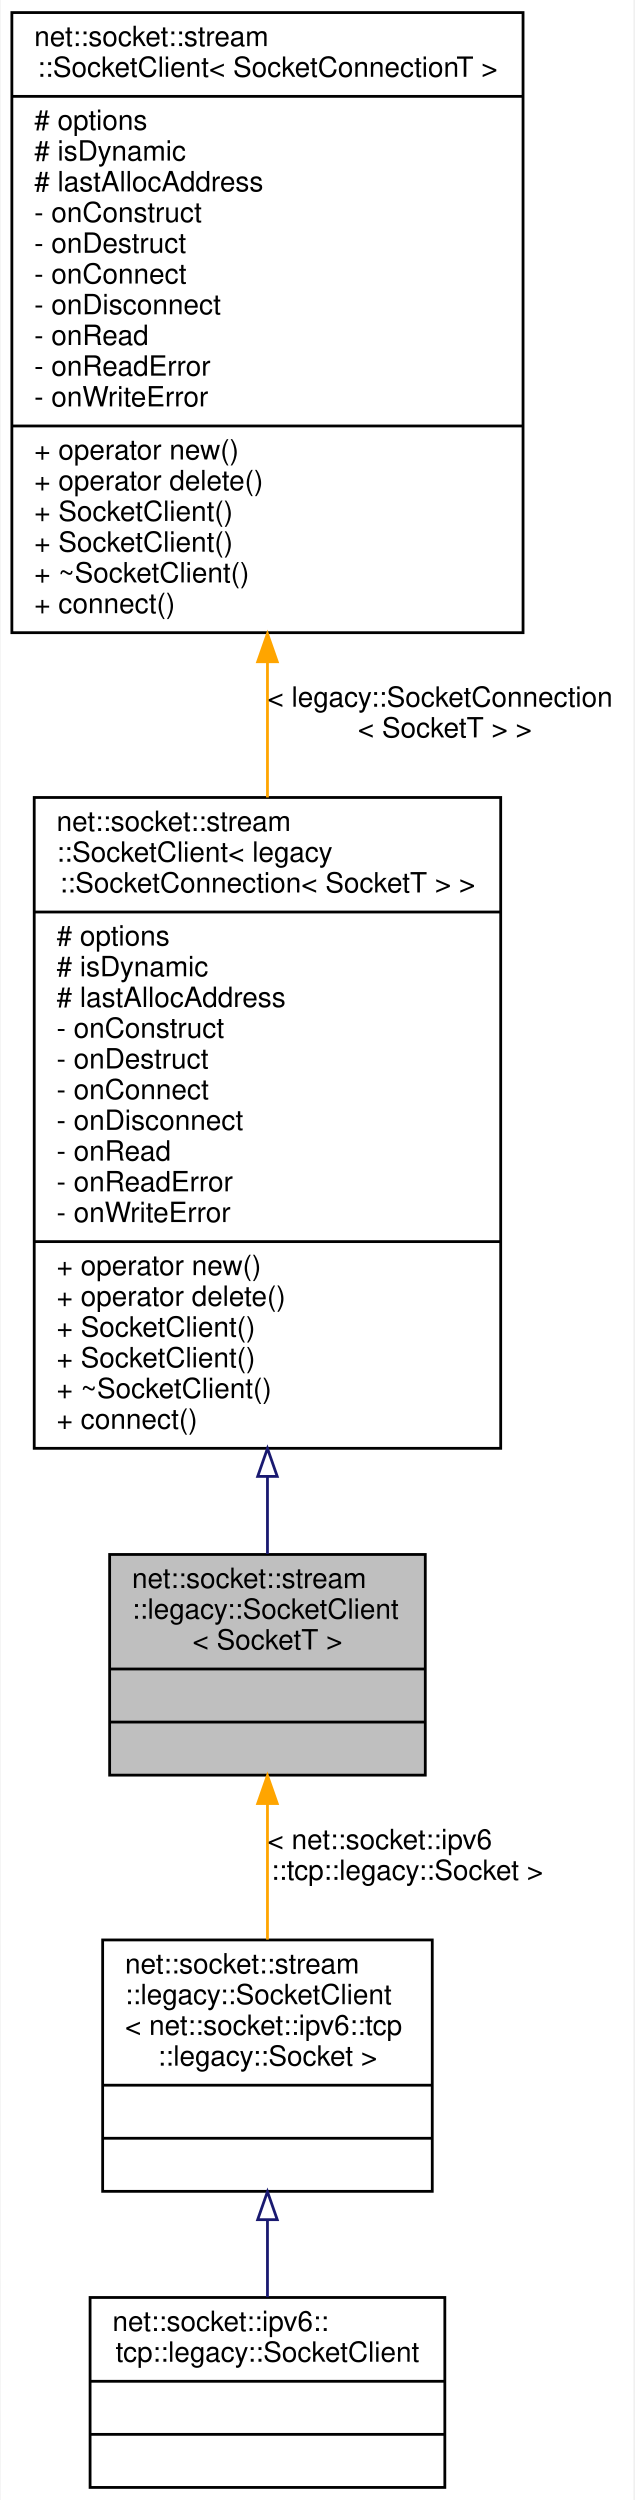
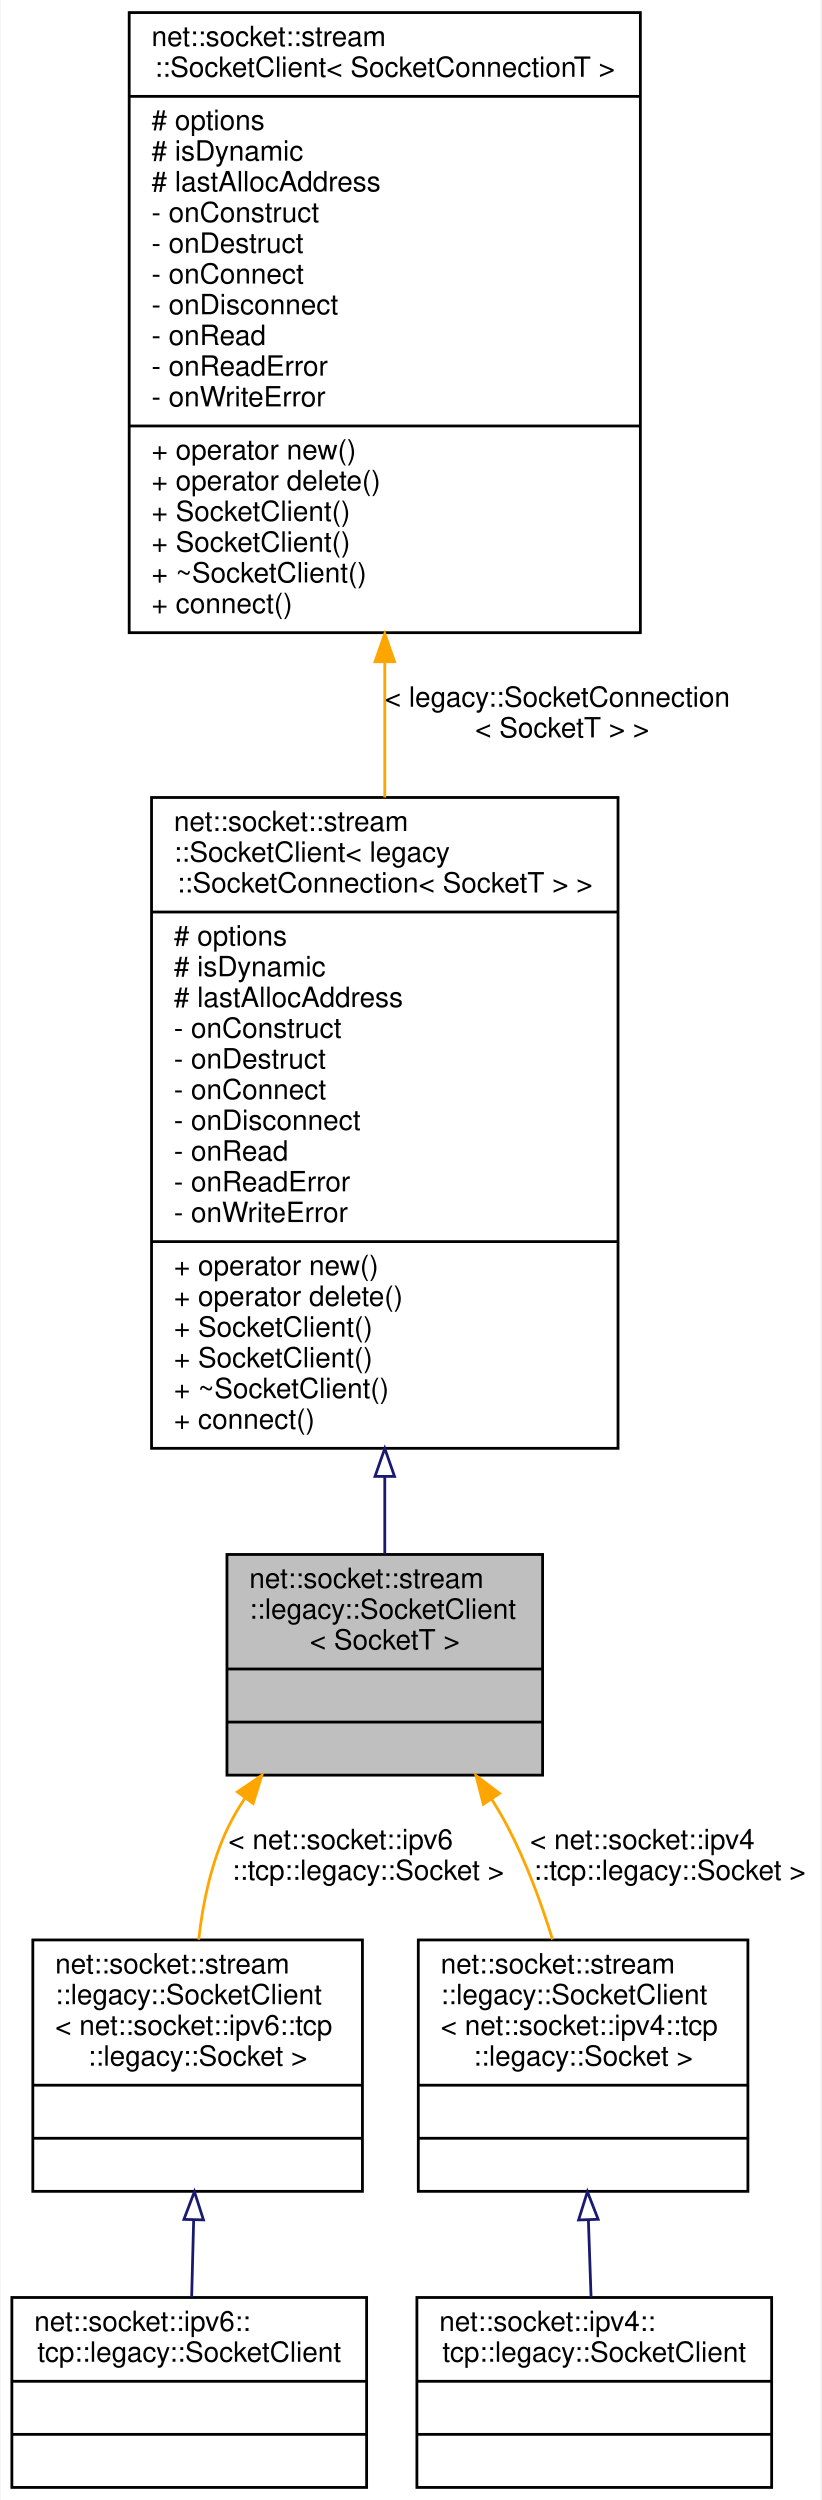
- <svg xmlns="http://www.w3.org/2000/svg" xmlns:xlink="http://www.w3.org/1999/xlink" width="227pt" height="895pt" viewBox="0.00 0.00 226.50 895.00">
+ <svg xmlns="http://www.w3.org/2000/svg" xmlns:xlink="http://www.w3.org/1999/xlink" width="294pt" height="895pt" viewBox="0.00 0.00 293.50 895.00">
  <g id="graph0" class="graph" transform="scale(1 1) rotate(0) translate(4 891)">
-     <polygon fill="white" stroke="transparent" points="-4,4 -4,-891 222.5,-891 222.5,4 -4,4" />
+     <polygon fill="white" stroke="transparent" points="-4,4 -4,-891 289.5,-891 289.5,4 -4,4" />
    <g id="node1" class="node">
      <g id="a_node1">
        <a xlink:title=" ">
-           <polygon fill="#bfbfbf" stroke="black" points="35,-255.5 35,-334.5 148,-334.5 148,-255.5 35,-255.5" />
-           <text text-anchor="start" x="43" y="-322.5" font-family="Helvetica,sans-Serif" font-size="10.00">net::socket::stream</text>
-           <text text-anchor="start" x="43" y="-311.5" font-family="Helvetica,sans-Serif" font-size="10.00">::legacy::SocketClient</text>
-           <text text-anchor="middle" x="91.5" y="-300.5" font-family="Helvetica,sans-Serif" font-size="10.00">&lt; SocketT &gt;</text>
-           <polyline fill="none" stroke="black" points="35,-293.5 148,-293.5 " />
-           <text text-anchor="middle" x="91.5" y="-281.5" font-family="Helvetica,sans-Serif" font-size="10.00"> </text>
-           <polyline fill="none" stroke="black" points="35,-274.5 148,-274.5 " />
-           <text text-anchor="middle" x="91.5" y="-262.5" font-family="Helvetica,sans-Serif" font-size="10.00"> </text>
+           <polygon fill="#bfbfbf" stroke="black" points="77,-255.5 77,-334.5 190,-334.5 190,-255.5 77,-255.5" />
+           <text text-anchor="start" x="85" y="-322.5" font-family="Helvetica,sans-Serif" font-size="10.00">net::socket::stream</text>
+           <text text-anchor="start" x="85" y="-311.5" font-family="Helvetica,sans-Serif" font-size="10.00">::legacy::SocketClient</text>
+           <text text-anchor="middle" x="133.5" y="-300.5" font-family="Helvetica,sans-Serif" font-size="10.00">&lt; SocketT &gt;</text>
+           <polyline fill="none" stroke="black" points="77,-293.5 190,-293.5 " />
+           <text text-anchor="middle" x="133.5" y="-281.5" font-family="Helvetica,sans-Serif" font-size="10.00"> </text>
+           <polyline fill="none" stroke="black" points="77,-274.5 190,-274.5 " />
+           <text text-anchor="middle" x="133.5" y="-262.5" font-family="Helvetica,sans-Serif" font-size="10.00"> </text>
        </a>
      </g>
    </g>
    <g id="node4" class="node">
      <g id="a_node4">
        <a xlink:href="classnet_1_1socket_1_1stream_1_1legacy_1_1_socket_client.html" target="_top" xlink:title=" ">
-           <polygon fill="white" stroke="black" points="32.5,-106.5 32.5,-196.5 150.5,-196.5 150.5,-106.5 32.5,-106.5" />
-           <text text-anchor="start" x="40.5" y="-184.5" font-family="Helvetica,sans-Serif" font-size="10.00">net::socket::stream</text>
-           <text text-anchor="start" x="40.5" y="-173.5" font-family="Helvetica,sans-Serif" font-size="10.00">::legacy::SocketClient</text>
-           <text text-anchor="start" x="40.5" y="-162.5" font-family="Helvetica,sans-Serif" font-size="10.00">&lt; net::socket::ipv6::tcp</text>
-           <text text-anchor="middle" x="91.5" y="-151.5" font-family="Helvetica,sans-Serif" font-size="10.00">::legacy::Socket &gt;</text>
-           <polyline fill="none" stroke="black" points="32.5,-144.5 150.5,-144.5 " />
-           <text text-anchor="middle" x="91.5" y="-132.5" font-family="Helvetica,sans-Serif" font-size="10.00"> </text>
-           <polyline fill="none" stroke="black" points="32.5,-125.5 150.5,-125.5 " />
-           <text text-anchor="middle" x="91.5" y="-113.5" font-family="Helvetica,sans-Serif" font-size="10.00"> </text>
+           <polygon fill="white" stroke="black" points="7.5,-106.5 7.5,-196.5 125.5,-196.5 125.5,-106.5 7.5,-106.5" />
+           <text text-anchor="start" x="15.5" y="-184.5" font-family="Helvetica,sans-Serif" font-size="10.00">net::socket::stream</text>
+           <text text-anchor="start" x="15.5" y="-173.5" font-family="Helvetica,sans-Serif" font-size="10.00">::legacy::SocketClient</text>
+           <text text-anchor="start" x="15.5" y="-162.5" font-family="Helvetica,sans-Serif" font-size="10.00">&lt; net::socket::ipv6::tcp</text>
+           <text text-anchor="middle" x="66.5" y="-151.5" font-family="Helvetica,sans-Serif" font-size="10.00">::legacy::Socket &gt;</text>
+           <polyline fill="none" stroke="black" points="7.5,-144.5 125.5,-144.5 " />
+           <text text-anchor="middle" x="66.5" y="-132.5" font-family="Helvetica,sans-Serif" font-size="10.00"> </text>
+           <polyline fill="none" stroke="black" points="7.5,-125.5 125.5,-125.5 " />
+           <text text-anchor="middle" x="66.5" y="-113.5" font-family="Helvetica,sans-Serif" font-size="10.00"> </text>
        </a>
      </g>
    </g>
    <g id="edge3" class="edge">
-       <path fill="none" stroke="orange" d="M91.5,-245.23C91.5,-229.45 91.5,-212.04 91.5,-196.62" />
-       <polygon fill="orange" stroke="orange" points="88,-245.33 91.5,-255.33 95,-245.33 88,-245.33" />
-       <text text-anchor="start" x="91.5" y="-229" font-family="Helvetica,sans-Serif" font-size="10.00"> &lt; net::socket::ipv6</text>
-       <text text-anchor="middle" x="141.5" y="-218" font-family="Helvetica,sans-Serif" font-size="10.00">::tcp::legacy::Socket &gt;</text>
+       <path fill="none" stroke="orange" d="M83.51,-247.36C81.26,-244.01 79.23,-240.55 77.5,-237 71.48,-224.63 68.38,-210.1 66.88,-196.6" />
+       <polygon fill="orange" stroke="orange" points="80.74,-249.5 89.51,-255.46 86.37,-245.34 80.74,-249.5" />
+       <text text-anchor="start" x="77.5" y="-229" font-family="Helvetica,sans-Serif" font-size="10.00"> &lt; net::socket::ipv6</text>
+       <text text-anchor="middle" x="127.5" y="-218" font-family="Helvetica,sans-Serif" font-size="10.00">::tcp::legacy::Socket &gt;</text>
+     </g>
+     <g id="node6" class="node">
+       <g id="a_node6">
+         <a xlink:href="classnet_1_1socket_1_1stream_1_1legacy_1_1_socket_client.html" target="_top" xlink:title=" ">
+           <polygon fill="white" stroke="black" points="145.5,-106.5 145.5,-196.5 263.5,-196.5 263.5,-106.5 145.5,-106.5" />
+           <text text-anchor="start" x="153.5" y="-184.5" font-family="Helvetica,sans-Serif" font-size="10.00">net::socket::stream</text>
+           <text text-anchor="start" x="153.5" y="-173.5" font-family="Helvetica,sans-Serif" font-size="10.00">::legacy::SocketClient</text>
+           <text text-anchor="start" x="153.5" y="-162.5" font-family="Helvetica,sans-Serif" font-size="10.00">&lt; net::socket::ipv4::tcp</text>
+           <text text-anchor="middle" x="204.5" y="-151.5" font-family="Helvetica,sans-Serif" font-size="10.00">::legacy::Socket &gt;</text>
+           <polyline fill="none" stroke="black" points="145.5,-144.5 263.5,-144.5 " />
+           <text text-anchor="middle" x="204.5" y="-132.5" font-family="Helvetica,sans-Serif" font-size="10.00"> </text>
+           <polyline fill="none" stroke="black" points="145.5,-125.5 263.5,-125.5 " />
+           <text text-anchor="middle" x="204.5" y="-113.5" font-family="Helvetica,sans-Serif" font-size="10.00"> </text>
+         </a>
+       </g>
+     </g>
+     <g id="edge5" class="edge">
+       <path fill="none" stroke="orange" d="M171.81,-246.85C173.85,-243.59 175.77,-240.29 177.5,-237 184.08,-224.45 189.42,-210.01 193.56,-196.66" />
+       <polygon fill="orange" stroke="orange" points="168.78,-245.08 166.15,-255.34 174.6,-248.96 168.78,-245.08" />
+       <text text-anchor="start" x="185.5" y="-229" font-family="Helvetica,sans-Serif" font-size="10.00"> &lt; net::socket::ipv4</text>
+       <text text-anchor="middle" x="235.5" y="-218" font-family="Helvetica,sans-Serif" font-size="10.00">::tcp::legacy::Socket &gt;</text>
    </g>
    <g id="node2" class="node">
      <g id="a_node2">
        <a xlink:href="classnet_1_1socket_1_1stream_1_1_socket_client.html" target="_top" xlink:title=" ">
-           <polygon fill="white" stroke="black" points="8,-372.5 8,-605.5 175,-605.5 175,-372.5 8,-372.5" />
-           <text text-anchor="start" x="16" y="-593.5" font-family="Helvetica,sans-Serif" font-size="10.00">net::socket::stream</text>
-           <text text-anchor="start" x="16" y="-582.5" font-family="Helvetica,sans-Serif" font-size="10.00">::SocketClient&lt; legacy</text>
-           <text text-anchor="middle" x="91.5" y="-571.5" font-family="Helvetica,sans-Serif" font-size="10.00">::SocketConnection&lt; SocketT &gt; &gt;</text>
-           <polyline fill="none" stroke="black" points="8,-564.5 175,-564.5 " />
-           <text text-anchor="start" x="16" y="-552.5" font-family="Helvetica,sans-Serif" font-size="10.00"># options</text>
-           <text text-anchor="start" x="16" y="-541.5" font-family="Helvetica,sans-Serif" font-size="10.00"># isDynamic</text>
-           <text text-anchor="start" x="16" y="-530.5" font-family="Helvetica,sans-Serif" font-size="10.00"># lastAllocAddress</text>
-           <text text-anchor="start" x="16" y="-519.5" font-family="Helvetica,sans-Serif" font-size="10.00">- onConstruct</text>
-           <text text-anchor="start" x="16" y="-508.5" font-family="Helvetica,sans-Serif" font-size="10.00">- onDestruct</text>
-           <text text-anchor="start" x="16" y="-497.5" font-family="Helvetica,sans-Serif" font-size="10.00">- onConnect</text>
-           <text text-anchor="start" x="16" y="-486.5" font-family="Helvetica,sans-Serif" font-size="10.00">- onDisconnect</text>
-           <text text-anchor="start" x="16" y="-475.5" font-family="Helvetica,sans-Serif" font-size="10.00">- onRead</text>
-           <text text-anchor="start" x="16" y="-464.5" font-family="Helvetica,sans-Serif" font-size="10.00">- onReadError</text>
-           <text text-anchor="start" x="16" y="-453.5" font-family="Helvetica,sans-Serif" font-size="10.00">- onWriteError</text>
-           <polyline fill="none" stroke="black" points="8,-446.5 175,-446.5 " />
-           <text text-anchor="start" x="16" y="-434.5" font-family="Helvetica,sans-Serif" font-size="10.00">+ operator new()</text>
-           <text text-anchor="start" x="16" y="-423.5" font-family="Helvetica,sans-Serif" font-size="10.00">+ operator delete()</text>
-           <text text-anchor="start" x="16" y="-412.5" font-family="Helvetica,sans-Serif" font-size="10.00">+ SocketClient()</text>
-           <text text-anchor="start" x="16" y="-401.5" font-family="Helvetica,sans-Serif" font-size="10.00">+ SocketClient()</text>
-           <text text-anchor="start" x="16" y="-390.5" font-family="Helvetica,sans-Serif" font-size="10.00">+ ~SocketClient()</text>
-           <text text-anchor="start" x="16" y="-379.5" font-family="Helvetica,sans-Serif" font-size="10.00">+ connect()</text>
+           <polygon fill="white" stroke="black" points="50,-372.5 50,-605.5 217,-605.5 217,-372.5 50,-372.5" />
+           <text text-anchor="start" x="58" y="-593.5" font-family="Helvetica,sans-Serif" font-size="10.00">net::socket::stream</text>
+           <text text-anchor="start" x="58" y="-582.5" font-family="Helvetica,sans-Serif" font-size="10.00">::SocketClient&lt; legacy</text>
+           <text text-anchor="middle" x="133.5" y="-571.5" font-family="Helvetica,sans-Serif" font-size="10.00">::SocketConnection&lt; SocketT &gt; &gt;</text>
+           <polyline fill="none" stroke="black" points="50,-564.5 217,-564.5 " />
+           <text text-anchor="start" x="58" y="-552.5" font-family="Helvetica,sans-Serif" font-size="10.00"># options</text>
+           <text text-anchor="start" x="58" y="-541.5" font-family="Helvetica,sans-Serif" font-size="10.00"># isDynamic</text>
+           <text text-anchor="start" x="58" y="-530.5" font-family="Helvetica,sans-Serif" font-size="10.00"># lastAllocAddress</text>
+           <text text-anchor="start" x="58" y="-519.5" font-family="Helvetica,sans-Serif" font-size="10.00">- onConstruct</text>
+           <text text-anchor="start" x="58" y="-508.5" font-family="Helvetica,sans-Serif" font-size="10.00">- onDestruct</text>
+           <text text-anchor="start" x="58" y="-497.5" font-family="Helvetica,sans-Serif" font-size="10.00">- onConnect</text>
+           <text text-anchor="start" x="58" y="-486.5" font-family="Helvetica,sans-Serif" font-size="10.00">- onDisconnect</text>
+           <text text-anchor="start" x="58" y="-475.5" font-family="Helvetica,sans-Serif" font-size="10.00">- onRead</text>
+           <text text-anchor="start" x="58" y="-464.5" font-family="Helvetica,sans-Serif" font-size="10.00">- onReadError</text>
+           <text text-anchor="start" x="58" y="-453.5" font-family="Helvetica,sans-Serif" font-size="10.00">- onWriteError</text>
+           <polyline fill="none" stroke="black" points="50,-446.5 217,-446.5 " />
+           <text text-anchor="start" x="58" y="-434.5" font-family="Helvetica,sans-Serif" font-size="10.00">+ operator new()</text>
+           <text text-anchor="start" x="58" y="-423.5" font-family="Helvetica,sans-Serif" font-size="10.00">+ operator delete()</text>
+           <text text-anchor="start" x="58" y="-412.5" font-family="Helvetica,sans-Serif" font-size="10.00">+ SocketClient()</text>
+           <text text-anchor="start" x="58" y="-401.5" font-family="Helvetica,sans-Serif" font-size="10.00">+ SocketClient()</text>
+           <text text-anchor="start" x="58" y="-390.5" font-family="Helvetica,sans-Serif" font-size="10.00">+ ~SocketClient()</text>
+           <text text-anchor="start" x="58" y="-379.5" font-family="Helvetica,sans-Serif" font-size="10.00">+ connect()</text>
        </a>
      </g>
    </g>
    <g id="edge1" class="edge">
-       <path fill="none" stroke="midnightblue" d="M91.5,-362.43C91.5,-352.56 91.5,-343.15 91.5,-334.68" />
-       <polygon fill="none" stroke="midnightblue" points="88,-362.44 91.5,-372.44 95,-362.44 88,-362.44" />
+       <path fill="none" stroke="midnightblue" d="M133.5,-362.43C133.5,-352.56 133.5,-343.15 133.5,-334.68" />
+       <polygon fill="none" stroke="midnightblue" points="130,-362.44 133.5,-372.44 137,-362.44 130,-362.44" />
    </g>
    <g id="node3" class="node">
      <g id="a_node3">
        <a xlink:href="classnet_1_1socket_1_1stream_1_1_socket_client.html" target="_top" xlink:title=" ">
-           <polygon fill="white" stroke="black" points="0,-664.5 0,-886.5 183,-886.5 183,-664.5 0,-664.5" />
-           <text text-anchor="start" x="8" y="-874.5" font-family="Helvetica,sans-Serif" font-size="10.00">net::socket::stream</text>
-           <text text-anchor="middle" x="91.5" y="-863.5" font-family="Helvetica,sans-Serif" font-size="10.00">::SocketClient&lt; SocketConnectionT &gt;</text>
-           <polyline fill="none" stroke="black" points="0,-856.5 183,-856.5 " />
-           <text text-anchor="start" x="8" y="-844.5" font-family="Helvetica,sans-Serif" font-size="10.00"># options</text>
-           <text text-anchor="start" x="8" y="-833.5" font-family="Helvetica,sans-Serif" font-size="10.00"># isDynamic</text>
-           <text text-anchor="start" x="8" y="-822.5" font-family="Helvetica,sans-Serif" font-size="10.00"># lastAllocAddress</text>
-           <text text-anchor="start" x="8" y="-811.5" font-family="Helvetica,sans-Serif" font-size="10.00">- onConstruct</text>
-           <text text-anchor="start" x="8" y="-800.5" font-family="Helvetica,sans-Serif" font-size="10.00">- onDestruct</text>
-           <text text-anchor="start" x="8" y="-789.5" font-family="Helvetica,sans-Serif" font-size="10.00">- onConnect</text>
-           <text text-anchor="start" x="8" y="-778.5" font-family="Helvetica,sans-Serif" font-size="10.00">- onDisconnect</text>
-           <text text-anchor="start" x="8" y="-767.5" font-family="Helvetica,sans-Serif" font-size="10.00">- onRead</text>
-           <text text-anchor="start" x="8" y="-756.5" font-family="Helvetica,sans-Serif" font-size="10.00">- onReadError</text>
-           <text text-anchor="start" x="8" y="-745.5" font-family="Helvetica,sans-Serif" font-size="10.00">- onWriteError</text>
-           <polyline fill="none" stroke="black" points="0,-738.5 183,-738.5 " />
-           <text text-anchor="start" x="8" y="-726.5" font-family="Helvetica,sans-Serif" font-size="10.00">+ operator new()</text>
-           <text text-anchor="start" x="8" y="-715.5" font-family="Helvetica,sans-Serif" font-size="10.00">+ operator delete()</text>
-           <text text-anchor="start" x="8" y="-704.5" font-family="Helvetica,sans-Serif" font-size="10.00">+ SocketClient()</text>
-           <text text-anchor="start" x="8" y="-693.5" font-family="Helvetica,sans-Serif" font-size="10.00">+ SocketClient()</text>
-           <text text-anchor="start" x="8" y="-682.5" font-family="Helvetica,sans-Serif" font-size="10.00">+ ~SocketClient()</text>
-           <text text-anchor="start" x="8" y="-671.5" font-family="Helvetica,sans-Serif" font-size="10.00">+ connect()</text>
+           <polygon fill="white" stroke="black" points="42,-664.5 42,-886.5 225,-886.5 225,-664.5 42,-664.5" />
+           <text text-anchor="start" x="50" y="-874.5" font-family="Helvetica,sans-Serif" font-size="10.00">net::socket::stream</text>
+           <text text-anchor="middle" x="133.5" y="-863.5" font-family="Helvetica,sans-Serif" font-size="10.00">::SocketClient&lt; SocketConnectionT &gt;</text>
+           <polyline fill="none" stroke="black" points="42,-856.5 225,-856.5 " />
+           <text text-anchor="start" x="50" y="-844.5" font-family="Helvetica,sans-Serif" font-size="10.00"># options</text>
+           <text text-anchor="start" x="50" y="-833.5" font-family="Helvetica,sans-Serif" font-size="10.00"># isDynamic</text>
+           <text text-anchor="start" x="50" y="-822.5" font-family="Helvetica,sans-Serif" font-size="10.00"># lastAllocAddress</text>
+           <text text-anchor="start" x="50" y="-811.5" font-family="Helvetica,sans-Serif" font-size="10.00">- onConstruct</text>
+           <text text-anchor="start" x="50" y="-800.5" font-family="Helvetica,sans-Serif" font-size="10.00">- onDestruct</text>
+           <text text-anchor="start" x="50" y="-789.5" font-family="Helvetica,sans-Serif" font-size="10.00">- onConnect</text>
+           <text text-anchor="start" x="50" y="-778.5" font-family="Helvetica,sans-Serif" font-size="10.00">- onDisconnect</text>
+           <text text-anchor="start" x="50" y="-767.5" font-family="Helvetica,sans-Serif" font-size="10.00">- onRead</text>
+           <text text-anchor="start" x="50" y="-756.5" font-family="Helvetica,sans-Serif" font-size="10.00">- onReadError</text>
+           <text text-anchor="start" x="50" y="-745.5" font-family="Helvetica,sans-Serif" font-size="10.00">- onWriteError</text>
+           <polyline fill="none" stroke="black" points="42,-738.5 225,-738.5 " />
+           <text text-anchor="start" x="50" y="-726.5" font-family="Helvetica,sans-Serif" font-size="10.00">+ operator new()</text>
+           <text text-anchor="start" x="50" y="-715.5" font-family="Helvetica,sans-Serif" font-size="10.00">+ operator delete()</text>
+           <text text-anchor="start" x="50" y="-704.5" font-family="Helvetica,sans-Serif" font-size="10.00">+ SocketClient()</text>
+           <text text-anchor="start" x="50" y="-693.5" font-family="Helvetica,sans-Serif" font-size="10.00">+ SocketClient()</text>
+           <text text-anchor="start" x="50" y="-682.5" font-family="Helvetica,sans-Serif" font-size="10.00">+ ~SocketClient()</text>
+           <text text-anchor="start" x="50" y="-671.5" font-family="Helvetica,sans-Serif" font-size="10.00">+ connect()</text>
        </a>
      </g>
    </g>
    <g id="edge2" class="edge">
-       <path fill="none" stroke="orange" d="M91.5,-653.67C91.5,-637.71 91.5,-621.38 91.5,-605.51" />
-       <polygon fill="orange" stroke="orange" points="88,-654.1 91.5,-664.1 95,-654.1 88,-654.1" />
-       <text text-anchor="start" x="91.5" y="-638" font-family="Helvetica,sans-Serif" font-size="10.00"> &lt; legacy::SocketConnection</text>
-       <text text-anchor="middle" x="155" y="-627" font-family="Helvetica,sans-Serif" font-size="10.00">&lt; SocketT &gt; &gt;</text>
+       <path fill="none" stroke="orange" d="M133.5,-653.67C133.5,-637.71 133.5,-621.38 133.5,-605.51" />
+       <polygon fill="orange" stroke="orange" points="130,-654.1 133.5,-664.1 137,-654.1 130,-654.1" />
+       <text text-anchor="start" x="133.5" y="-638" font-family="Helvetica,sans-Serif" font-size="10.00"> &lt; legacy::SocketConnection</text>
+       <text text-anchor="middle" x="197" y="-627" font-family="Helvetica,sans-Serif" font-size="10.00">&lt; SocketT &gt; &gt;</text>
    </g>
    <g id="node5" class="node">
      <g id="a_node5">
        <a xlink:href="classnet_1_1socket_1_1ipv6_1_1tcp_1_1legacy_1_1_socket_client.html" target="_top" xlink:title=" ">
-           <polygon fill="white" stroke="black" points="28,-0.5 28,-68.5 155,-68.5 155,-0.5 28,-0.5" />
-           <text text-anchor="start" x="36" y="-56.5" font-family="Helvetica,sans-Serif" font-size="10.00">net::socket::ipv6::</text>
-           <text text-anchor="middle" x="91.5" y="-45.5" font-family="Helvetica,sans-Serif" font-size="10.00">tcp::legacy::SocketClient</text>
-           <polyline fill="none" stroke="black" points="28,-38.5 155,-38.5 " />
-           <text text-anchor="middle" x="91.5" y="-26.5" font-family="Helvetica,sans-Serif" font-size="10.00"> </text>
-           <polyline fill="none" stroke="black" points="28,-19.5 155,-19.5 " />
-           <text text-anchor="middle" x="91.5" y="-7.5" font-family="Helvetica,sans-Serif" font-size="10.00"> </text>
+           <polygon fill="white" stroke="black" points="0,-0.5 0,-68.5 127,-68.5 127,-0.5 0,-0.5" />
+           <text text-anchor="start" x="8" y="-56.5" font-family="Helvetica,sans-Serif" font-size="10.00">net::socket::ipv6::</text>
+           <text text-anchor="middle" x="63.5" y="-45.5" font-family="Helvetica,sans-Serif" font-size="10.00">tcp::legacy::SocketClient</text>
+           <polyline fill="none" stroke="black" points="0,-38.5 127,-38.5 " />
+           <text text-anchor="middle" x="63.5" y="-26.5" font-family="Helvetica,sans-Serif" font-size="10.00"> </text>
+           <polyline fill="none" stroke="black" points="0,-19.5 127,-19.5 " />
+           <text text-anchor="middle" x="63.5" y="-7.5" font-family="Helvetica,sans-Serif" font-size="10.00"> </text>
        </a>
      </g>
    </g>
    <g id="edge4" class="edge">
-       <path fill="none" stroke="midnightblue" d="M91.5,-96.23C91.5,-86.8 91.5,-77.26 91.5,-68.62" />
-       <polygon fill="none" stroke="midnightblue" points="88,-96.37 91.5,-106.37 95,-96.37 88,-96.37" />
+       <path fill="none" stroke="midnightblue" d="M65.08,-96.23C64.84,-86.8 64.59,-77.26 64.36,-68.62" />
+       <polygon fill="none" stroke="midnightblue" points="61.59,-96.46 65.35,-106.37 68.59,-96.28 61.59,-96.46" />
+     </g>
+     <g id="node7" class="node">
+       <g id="a_node7">
+         <a xlink:href="classnet_1_1socket_1_1ipv4_1_1tcp_1_1legacy_1_1_socket_client.html" target="_top" xlink:title=" ">
+           <polygon fill="white" stroke="black" points="145,-0.5 145,-68.5 272,-68.5 272,-0.5 145,-0.5" />
+           <text text-anchor="start" x="153" y="-56.5" font-family="Helvetica,sans-Serif" font-size="10.00">net::socket::ipv4::</text>
+           <text text-anchor="middle" x="208.5" y="-45.5" font-family="Helvetica,sans-Serif" font-size="10.00">tcp::legacy::SocketClient</text>
+           <polyline fill="none" stroke="black" points="145,-38.5 272,-38.5 " />
+           <text text-anchor="middle" x="208.5" y="-26.5" font-family="Helvetica,sans-Serif" font-size="10.00"> </text>
+           <polyline fill="none" stroke="black" points="145,-19.5 272,-19.5 " />
+           <text text-anchor="middle" x="208.5" y="-7.5" font-family="Helvetica,sans-Serif" font-size="10.00"> </text>
+         </a>
+       </g>
+     </g>
+     <g id="edge6" class="edge">
+       <path fill="none" stroke="midnightblue" d="M206.39,-96.23C206.72,-86.8 207.05,-77.26 207.35,-68.62" />
+       <polygon fill="none" stroke="midnightblue" points="202.88,-96.25 206.04,-106.37 209.88,-96.49 202.88,-96.25" />
    </g>
  </g>
</svg>
